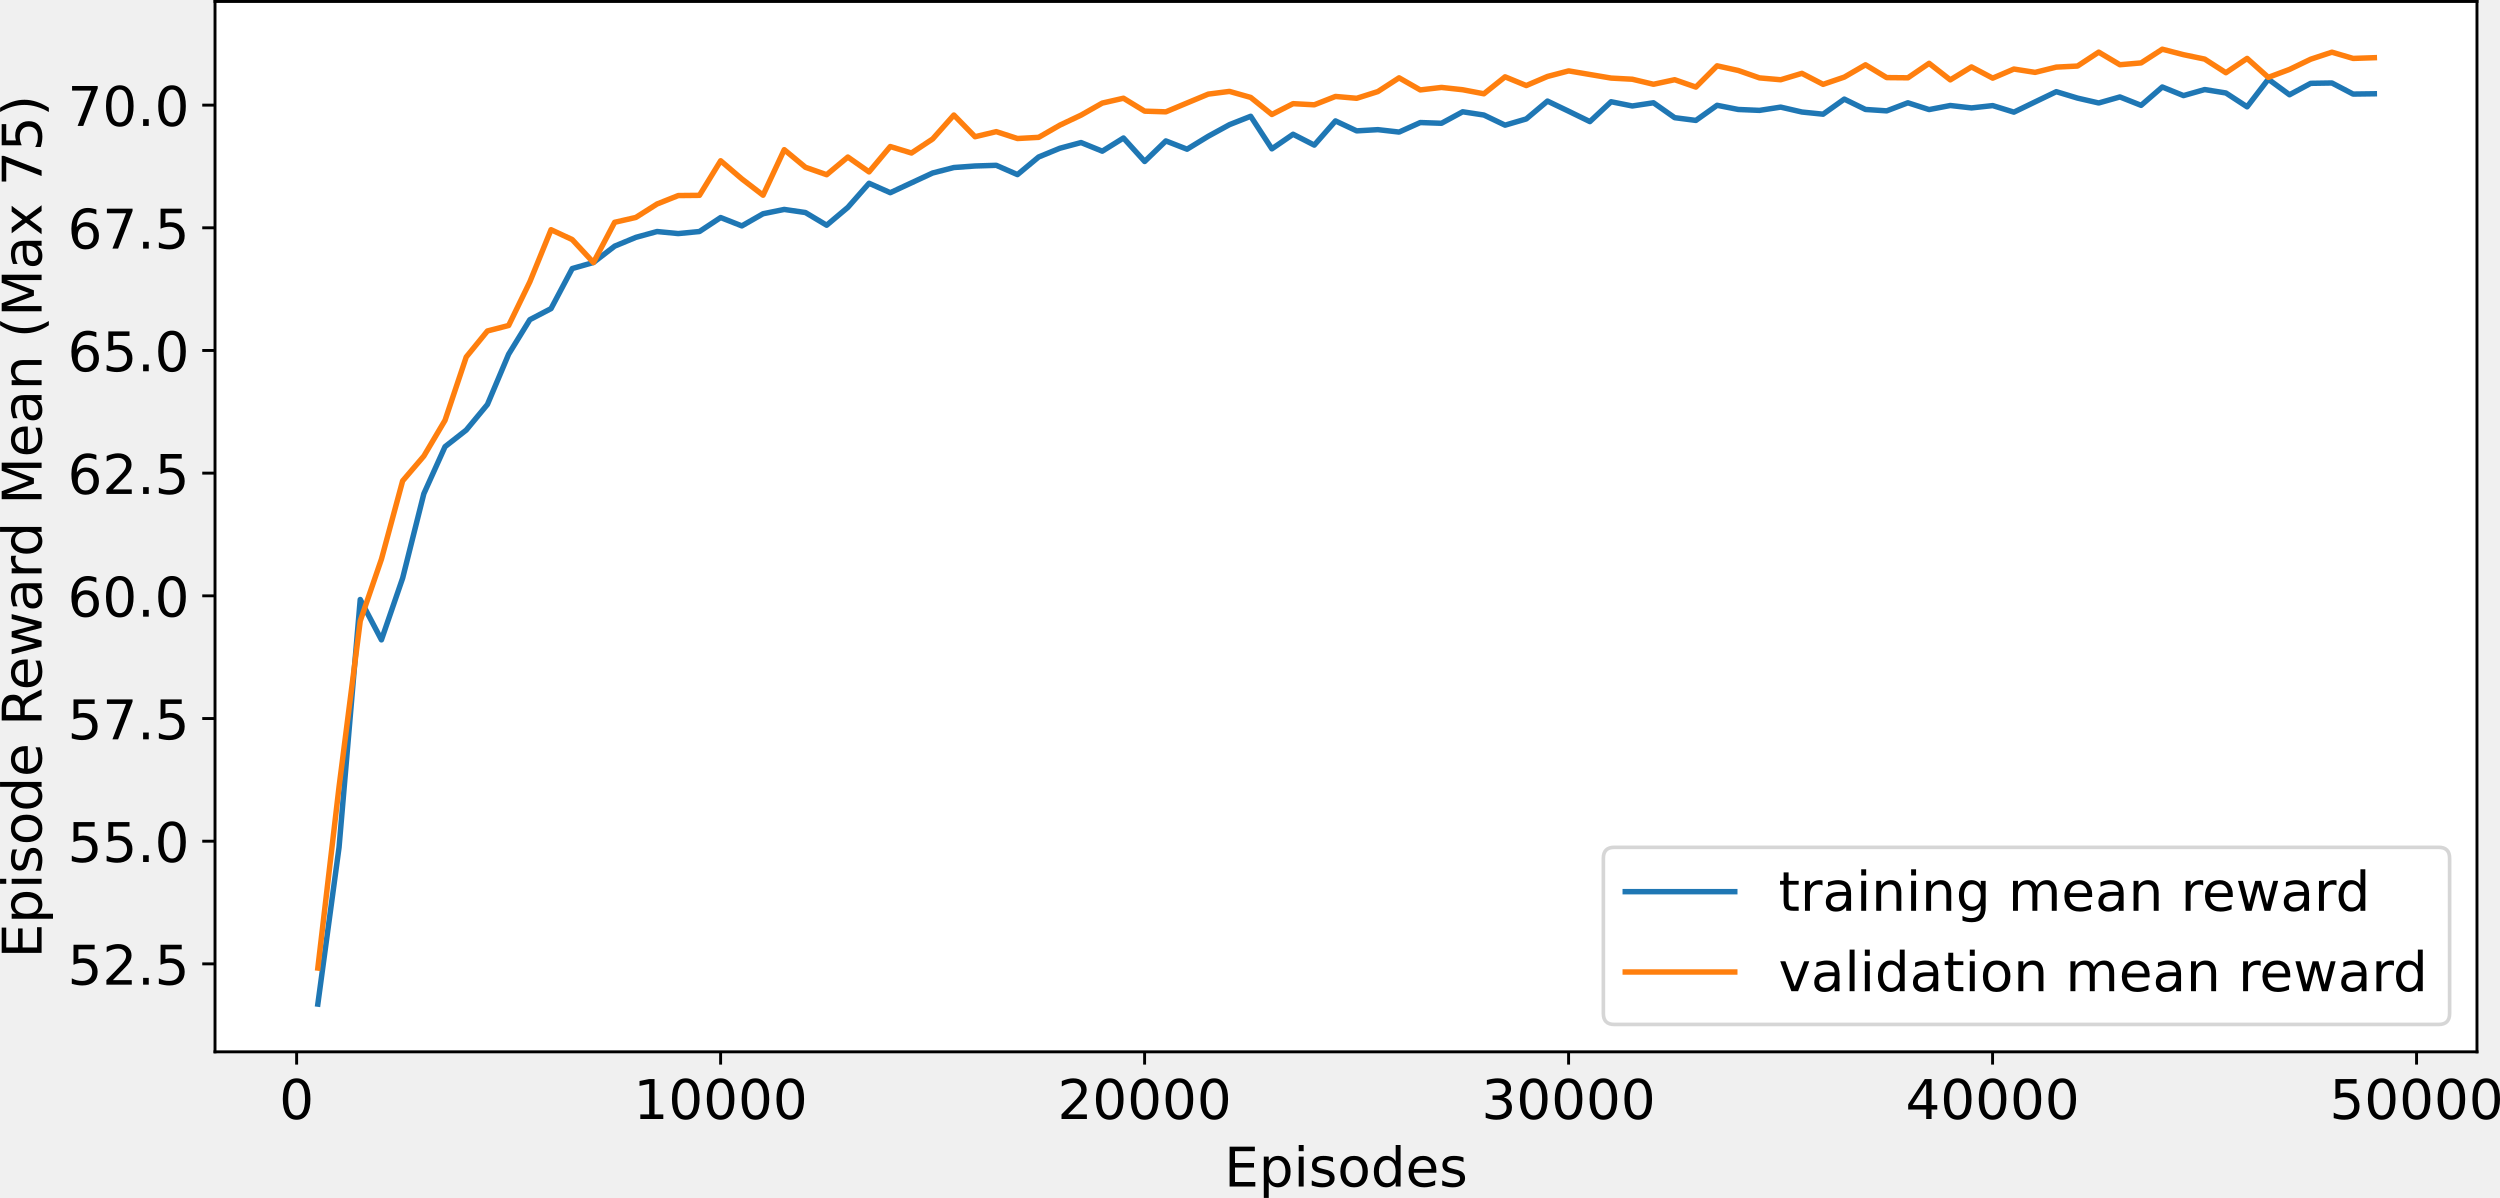
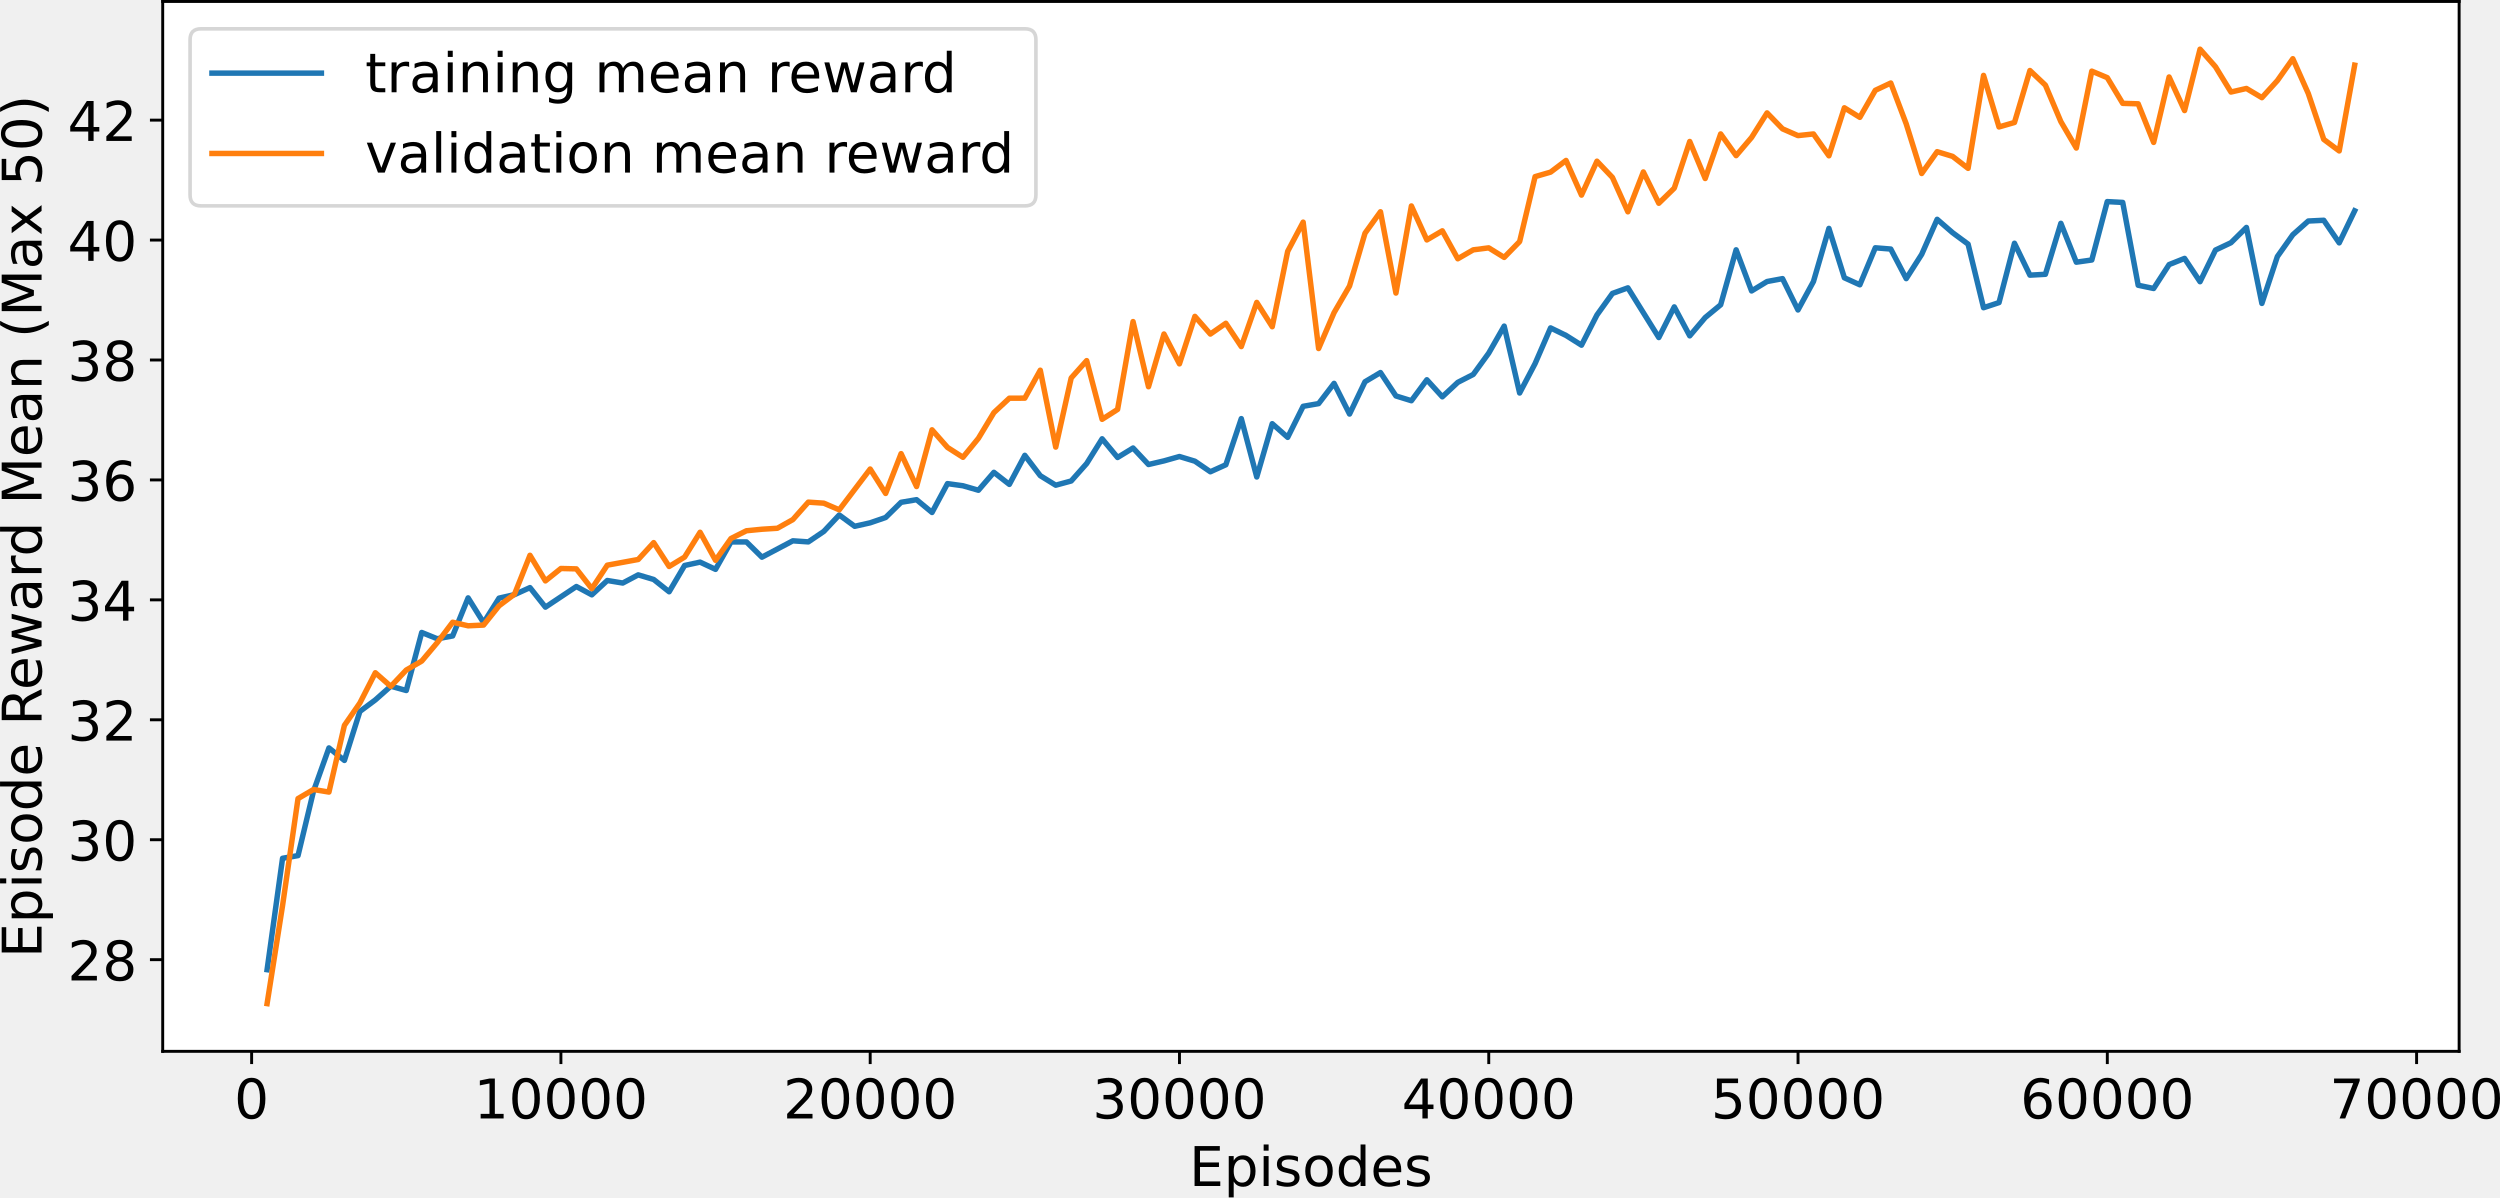
- <svg xmlns="http://www.w3.org/2000/svg" xmlns:xlink="http://www.w3.org/1999/xlink" width="684.997pt" height="328.235pt" viewBox="0 0 684.997 328.235" version="1.1">
+ <svg xmlns="http://www.w3.org/2000/svg" xmlns:xlink="http://www.w3.org/1999/xlink" width="685.322pt" height="328.235pt" viewBox="0 0 685.322 328.235" version="1.1">
  <defs id="defs1">
    <style type="text/css" id="style1">*{stroke-linejoin: round; stroke-linecap: butt}</style>
  </defs>
-   <g id="figure_1" transform="translate(-16.16555,-15.8)">
+   <g id="figure_1" transform="translate(-16.16649,-15.8)">
    <g id="axes_1">
      <g id="patch_2">
-         <path d="M 75.08,304 H 694.854 V 16.2 H 75.08 Z" style="fill:#ffffff" id="path2" />
+         <path d="M 60.77,304 H 690.283 V 16.2 H 60.77 Z" style="fill:#ffffff" id="path2" />
      </g>
      <g id="matplotlib.axis_1">
        <g id="xtick_1">
          <g id="line2d_1">
            <defs id="defs2">
-               <path id="md057faa58d" d="M 0,0 V 3.5" style="stroke:#000000;stroke-width:0.8" />
+               <path id="m0a65ef9fa1" d="M 0,0 V 3.5" style="stroke:#000000;stroke-width:0.8" />
            </defs>
            <g id="g2">
-               <use xlink:href="#md057faa58d" x="97.443" y="304" style="stroke:#000000;stroke-width:0.8" id="use2" />
+               <use xlink:href="#m0a65ef9fa1" x="85.145" y="304" style="stroke:#000000;stroke-width:0.8" id="use2" />
            </g>
          </g>
          <g id="text_1">
-             <text style="font-style:normal;font-variant:normal;font-weight:normal;font-stretch:normal;font-size:15px;line-height:normal;font-family:'DejaVu Sans', 'Bitstream Vera Sans', 'Computer Modern Sans Serif', 'Lucida Grande', Verdana, Geneva, Lucid, Arial, Helvetica, 'Avant Garde', sans-serif;text-anchor:middle" x="97.443" y="322.398" id="text2">0</text>
+             <text style="font-style:normal;font-variant:normal;font-weight:normal;font-stretch:normal;font-size:15px;line-height:normal;font-family:'DejaVu Sans', 'Bitstream Vera Sans', 'Computer Modern Sans Serif', 'Lucida Grande', Verdana, Geneva, Lucid, Arial, Helvetica, 'Avant Garde', sans-serif;text-anchor:middle" x="85.145" y="322.398" id="text2">0</text>
          </g>
        </g>
        <g id="xtick_2">
          <g id="line2d_2">
            <g id="g3">
-               <use xlink:href="#md057faa58d" x="213.614" y="304" style="stroke:#000000;stroke-width:0.8" id="use3" />
+               <use xlink:href="#m0a65ef9fa1" x="169.928" y="304" style="stroke:#000000;stroke-width:0.8" id="use3" />
            </g>
          </g>
          <g id="text_2">
-             <text style="font-style:normal;font-variant:normal;font-weight:normal;font-stretch:normal;font-size:15px;line-height:normal;font-family:'DejaVu Sans', 'Bitstream Vera Sans', 'Computer Modern Sans Serif', 'Lucida Grande', Verdana, Geneva, Lucid, Arial, Helvetica, 'Avant Garde', sans-serif;text-anchor:middle" x="213.614" y="322.398" id="text3">10000</text>
+             <text style="font-style:normal;font-variant:normal;font-weight:normal;font-stretch:normal;font-size:15px;line-height:normal;font-family:'DejaVu Sans', 'Bitstream Vera Sans', 'Computer Modern Sans Serif', 'Lucida Grande', Verdana, Geneva, Lucid, Arial, Helvetica, 'Avant Garde', sans-serif;text-anchor:middle" x="169.928" y="322.398" id="text3">10000</text>
          </g>
        </g>
        <g id="xtick_3">
          <g id="line2d_3">
            <g id="g4">
-               <use xlink:href="#md057faa58d" x="329.786" y="304" style="stroke:#000000;stroke-width:0.8" id="use4" />
+               <use xlink:href="#m0a65ef9fa1" x="254.711" y="304" style="stroke:#000000;stroke-width:0.8" id="use4" />
            </g>
          </g>
          <g id="text_3">
-             <text style="font-style:normal;font-variant:normal;font-weight:normal;font-stretch:normal;font-size:15px;line-height:normal;font-family:'DejaVu Sans', 'Bitstream Vera Sans', 'Computer Modern Sans Serif', 'Lucida Grande', Verdana, Geneva, Lucid, Arial, Helvetica, 'Avant Garde', sans-serif;text-anchor:middle" x="329.786" y="322.398" id="text4">20000</text>
+             <text style="font-style:normal;font-variant:normal;font-weight:normal;font-stretch:normal;font-size:15px;line-height:normal;font-family:'DejaVu Sans', 'Bitstream Vera Sans', 'Computer Modern Sans Serif', 'Lucida Grande', Verdana, Geneva, Lucid, Arial, Helvetica, 'Avant Garde', sans-serif;text-anchor:middle" x="254.711" y="322.398" id="text4">20000</text>
          </g>
        </g>
        <g id="xtick_4">
          <g id="line2d_4">
            <g id="g5">
-               <use xlink:href="#md057faa58d" x="445.957" y="304" style="stroke:#000000;stroke-width:0.8" id="use5" />
+               <use xlink:href="#m0a65ef9fa1" x="339.494" y="304" style="stroke:#000000;stroke-width:0.8" id="use5" />
            </g>
          </g>
          <g id="text_4">
-             <text style="font-style:normal;font-variant:normal;font-weight:normal;font-stretch:normal;font-size:15px;line-height:normal;font-family:'DejaVu Sans', 'Bitstream Vera Sans', 'Computer Modern Sans Serif', 'Lucida Grande', Verdana, Geneva, Lucid, Arial, Helvetica, 'Avant Garde', sans-serif;text-anchor:middle" x="445.957" y="322.398" id="text5">30000</text>
+             <text style="font-style:normal;font-variant:normal;font-weight:normal;font-stretch:normal;font-size:15px;line-height:normal;font-family:'DejaVu Sans', 'Bitstream Vera Sans', 'Computer Modern Sans Serif', 'Lucida Grande', Verdana, Geneva, Lucid, Arial, Helvetica, 'Avant Garde', sans-serif;text-anchor:middle" x="339.494" y="322.398" id="text5">30000</text>
          </g>
        </g>
        <g id="xtick_5">
          <g id="line2d_5">
            <g id="g6">
-               <use xlink:href="#md057faa58d" x="562.129" y="304" style="stroke:#000000;stroke-width:0.8" id="use6" />
+               <use xlink:href="#m0a65ef9fa1" x="424.277" y="304" style="stroke:#000000;stroke-width:0.8" id="use6" />
            </g>
          </g>
          <g id="text_5">
-             <text style="font-style:normal;font-variant:normal;font-weight:normal;font-stretch:normal;font-size:15px;line-height:normal;font-family:'DejaVu Sans', 'Bitstream Vera Sans', 'Computer Modern Sans Serif', 'Lucida Grande', Verdana, Geneva, Lucid, Arial, Helvetica, 'Avant Garde', sans-serif;text-anchor:middle" x="562.129" y="322.398" id="text6">40000</text>
+             <text style="font-style:normal;font-variant:normal;font-weight:normal;font-stretch:normal;font-size:15px;line-height:normal;font-family:'DejaVu Sans', 'Bitstream Vera Sans', 'Computer Modern Sans Serif', 'Lucida Grande', Verdana, Geneva, Lucid, Arial, Helvetica, 'Avant Garde', sans-serif;text-anchor:middle" x="424.277" y="322.398" id="text6">40000</text>
          </g>
        </g>
        <g id="xtick_6">
          <g id="line2d_6">
            <g id="g7">
-               <use xlink:href="#md057faa58d" x="678.3" y="304" style="stroke:#000000;stroke-width:0.8" id="use7" />
+               <use xlink:href="#m0a65ef9fa1" x="509.06" y="304" style="stroke:#000000;stroke-width:0.8" id="use7" />
            </g>
          </g>
          <g id="text_6">
-             <text style="font-style:normal;font-variant:normal;font-weight:normal;font-stretch:normal;font-size:15px;line-height:normal;font-family:'DejaVu Sans', 'Bitstream Vera Sans', 'Computer Modern Sans Serif', 'Lucida Grande', Verdana, Geneva, Lucid, Arial, Helvetica, 'Avant Garde', sans-serif;text-anchor:middle" x="678.3" y="322.398" id="text7">50000</text>
-           </g>
-         </g>
-         <g id="text_7">
-           <text style="font-style:normal;font-variant:normal;font-weight:normal;font-stretch:normal;font-size:15px;line-height:normal;font-family:'DejaVu Sans', 'Bitstream Vera Sans', 'Computer Modern Sans Serif', 'Lucida Grande', Verdana, Geneva, Lucid, Arial, Helvetica, 'Avant Garde', sans-serif;text-anchor:middle" x="384.967" y="340.915" id="text8">Episodes</text>
+             <text style="font-style:normal;font-variant:normal;font-weight:normal;font-stretch:normal;font-size:15px;line-height:normal;font-family:'DejaVu Sans', 'Bitstream Vera Sans', 'Computer Modern Sans Serif', 'Lucida Grande', Verdana, Geneva, Lucid, Arial, Helvetica, 'Avant Garde', sans-serif;text-anchor:middle" x="509.06" y="322.398" id="text7">50000</text>
+           </g>
+         </g>
+         <g id="xtick_7">
+           <g id="line2d_7">
+             <g id="g8">
+               <use xlink:href="#m0a65ef9fa1" x="593.843" y="304" style="stroke:#000000;stroke-width:0.8" id="use8" />
+             </g>
+           </g>
+           <g id="text_7">
+             <text style="font-style:normal;font-variant:normal;font-weight:normal;font-stretch:normal;font-size:15px;line-height:normal;font-family:'DejaVu Sans', 'Bitstream Vera Sans', 'Computer Modern Sans Serif', 'Lucida Grande', Verdana, Geneva, Lucid, Arial, Helvetica, 'Avant Garde', sans-serif;text-anchor:middle" x="593.843" y="322.398" id="text8">60000</text>
+           </g>
+         </g>
+         <g id="xtick_8">
+           <g id="line2d_8">
+             <g id="g9">
+               <use xlink:href="#m0a65ef9fa1" x="678.626" y="304" style="stroke:#000000;stroke-width:0.8" id="use9" />
+             </g>
+           </g>
+           <g id="text_8">
+             <text style="font-style:normal;font-variant:normal;font-weight:normal;font-stretch:normal;font-size:15px;line-height:normal;font-family:'DejaVu Sans', 'Bitstream Vera Sans', 'Computer Modern Sans Serif', 'Lucida Grande', Verdana, Geneva, Lucid, Arial, Helvetica, 'Avant Garde', sans-serif;text-anchor:middle" x="678.626" y="322.398" id="text9">70000</text>
+           </g>
+         </g>
+         <g id="text_9">
+           <text style="font-style:normal;font-variant:normal;font-weight:normal;font-stretch:normal;font-size:15px;line-height:normal;font-family:'DejaVu Sans', 'Bitstream Vera Sans', 'Computer Modern Sans Serif', 'Lucida Grande', Verdana, Geneva, Lucid, Arial, Helvetica, 'Avant Garde', sans-serif;text-anchor:middle" x="375.527" y="340.915" id="text10">Episodes</text>
        </g>
      </g>
      <g id="matplotlib.axis_2">
        <g id="ytick_1">
-           <g id="line2d_7">
-             <defs id="defs8">
-               <path id="mad63433603" d="M 0,0 H -3.5" style="stroke:#000000;stroke-width:0.8" />
+           <g id="line2d_9">
+             <defs id="defs10">
+               <path id="m9e43bf43b6" d="M 0,0 H -3.5" style="stroke:#000000;stroke-width:0.8" />
            </defs>
-             <g id="g8">
-               <use xlink:href="#mad63433603" x="75.08" y="279.899" style="stroke:#000000;stroke-width:0.8" id="use8" />
-             </g>
-           </g>
-           <g id="text_8">
-             <text style="font-style:normal;font-variant:normal;font-weight:normal;font-stretch:normal;font-size:15px;line-height:normal;font-family:'DejaVu Sans', 'Bitstream Vera Sans', 'Computer Modern Sans Serif', 'Lucida Grande', Verdana, Geneva, Lucid, Arial, Helvetica, 'Avant Garde', sans-serif;text-anchor:end" x="68.08" y="285.598" id="text9">52.5</text>
+             <g id="g10">
+               <use xlink:href="#m9e43bf43b6" x="60.77" y="278.872" style="stroke:#000000;stroke-width:0.8" id="use10" />
+             </g>
+           </g>
+           <g id="text_10">
+             <text style="font-style:normal;font-variant:normal;font-weight:normal;font-stretch:normal;font-size:15px;line-height:normal;font-family:'DejaVu Sans', 'Bitstream Vera Sans', 'Computer Modern Sans Serif', 'Lucida Grande', Verdana, Geneva, Lucid, Arial, Helvetica, 'Avant Garde', sans-serif;text-anchor:end" x="53.77" y="284.571" id="text11">28</text>
          </g>
        </g>
        <g id="ytick_2">
-           <g id="line2d_8">
-             <g id="g9">
-               <use xlink:href="#mad63433603" x="75.08" y="246.285" style="stroke:#000000;stroke-width:0.8" id="use9" />
-             </g>
-           </g>
-           <g id="text_9">
-             <text style="font-style:normal;font-variant:normal;font-weight:normal;font-stretch:normal;font-size:15px;line-height:normal;font-family:'DejaVu Sans', 'Bitstream Vera Sans', 'Computer Modern Sans Serif', 'Lucida Grande', Verdana, Geneva, Lucid, Arial, Helvetica, 'Avant Garde', sans-serif;text-anchor:end" x="68.08" y="251.984" id="text10">55.0</text>
-           </g>
-         </g>
-         <g id="ytick_3">
-           <g id="line2d_9">
-             <g id="g10">
-               <use xlink:href="#mad63433603" x="75.08" y="212.672" style="stroke:#000000;stroke-width:0.8" id="use10" />
-             </g>
-           </g>
-           <g id="text_10">
-             <text style="font-style:normal;font-variant:normal;font-weight:normal;font-stretch:normal;font-size:15px;line-height:normal;font-family:'DejaVu Sans', 'Bitstream Vera Sans', 'Computer Modern Sans Serif', 'Lucida Grande', Verdana, Geneva, Lucid, Arial, Helvetica, 'Avant Garde', sans-serif;text-anchor:end" x="68.08" y="218.37" id="text11">57.5</text>
-           </g>
-         </g>
-         <g id="ytick_4">
          <g id="line2d_10">
            <g id="g11">
-               <use xlink:href="#mad63433603" x="75.08" y="179.058" style="stroke:#000000;stroke-width:0.8" id="use11" />
+               <use xlink:href="#m9e43bf43b6" x="60.77" y="245.994" style="stroke:#000000;stroke-width:0.8" id="use11" />
            </g>
          </g>
          <g id="text_11">
-             <text style="font-style:normal;font-variant:normal;font-weight:normal;font-stretch:normal;font-size:15px;line-height:normal;font-family:'DejaVu Sans', 'Bitstream Vera Sans', 'Computer Modern Sans Serif', 'Lucida Grande', Verdana, Geneva, Lucid, Arial, Helvetica, 'Avant Garde', sans-serif;text-anchor:end" x="68.08" y="184.757" id="text12">60.0</text>
-           </g>
-         </g>
-         <g id="ytick_5">
+             <text style="font-style:normal;font-variant:normal;font-weight:normal;font-stretch:normal;font-size:15px;line-height:normal;font-family:'DejaVu Sans', 'Bitstream Vera Sans', 'Computer Modern Sans Serif', 'Lucida Grande', Verdana, Geneva, Lucid, Arial, Helvetica, 'Avant Garde', sans-serif;text-anchor:end" x="53.77" y="251.693" id="text12">30</text>
+           </g>
+         </g>
+         <g id="ytick_3">
          <g id="line2d_11">
            <g id="g12">
-               <use xlink:href="#mad63433603" x="75.08" y="145.444" style="stroke:#000000;stroke-width:0.8" id="use12" />
+               <use xlink:href="#m9e43bf43b6" x="60.77" y="213.116" style="stroke:#000000;stroke-width:0.8" id="use12" />
            </g>
          </g>
          <g id="text_12">
-             <text style="font-style:normal;font-variant:normal;font-weight:normal;font-stretch:normal;font-size:15px;line-height:normal;font-family:'DejaVu Sans', 'Bitstream Vera Sans', 'Computer Modern Sans Serif', 'Lucida Grande', Verdana, Geneva, Lucid, Arial, Helvetica, 'Avant Garde', sans-serif;text-anchor:end" x="68.08" y="151.143" id="text13">62.5</text>
-           </g>
-         </g>
-         <g id="ytick_6">
+             <text style="font-style:normal;font-variant:normal;font-weight:normal;font-stretch:normal;font-size:15px;line-height:normal;font-family:'DejaVu Sans', 'Bitstream Vera Sans', 'Computer Modern Sans Serif', 'Lucida Grande', Verdana, Geneva, Lucid, Arial, Helvetica, 'Avant Garde', sans-serif;text-anchor:end" x="53.77" y="218.815" id="text13">32</text>
+           </g>
+         </g>
+         <g id="ytick_4">
          <g id="line2d_12">
            <g id="g13">
-               <use xlink:href="#mad63433603" x="75.08" y="111.83" style="stroke:#000000;stroke-width:0.8" id="use13" />
+               <use xlink:href="#m9e43bf43b6" x="60.77" y="180.239" style="stroke:#000000;stroke-width:0.8" id="use13" />
            </g>
          </g>
          <g id="text_13">
-             <text style="font-style:normal;font-variant:normal;font-weight:normal;font-stretch:normal;font-size:15px;line-height:normal;font-family:'DejaVu Sans', 'Bitstream Vera Sans', 'Computer Modern Sans Serif', 'Lucida Grande', Verdana, Geneva, Lucid, Arial, Helvetica, 'Avant Garde', sans-serif;text-anchor:end" x="68.08" y="117.529" id="text14">65.0</text>
-           </g>
-         </g>
-         <g id="ytick_7">
+             <text style="font-style:normal;font-variant:normal;font-weight:normal;font-stretch:normal;font-size:15px;line-height:normal;font-family:'DejaVu Sans', 'Bitstream Vera Sans', 'Computer Modern Sans Serif', 'Lucida Grande', Verdana, Geneva, Lucid, Arial, Helvetica, 'Avant Garde', sans-serif;text-anchor:end" x="53.77" y="185.938" id="text14">34</text>
+           </g>
+         </g>
+         <g id="ytick_5">
          <g id="line2d_13">
            <g id="g14">
-               <use xlink:href="#mad63433603" x="75.08" y="78.216" style="stroke:#000000;stroke-width:0.8" id="use14" />
+               <use xlink:href="#m9e43bf43b6" x="60.77" y="147.361" style="stroke:#000000;stroke-width:0.8" id="use14" />
            </g>
          </g>
          <g id="text_14">
-             <text style="font-style:normal;font-variant:normal;font-weight:normal;font-stretch:normal;font-size:15px;line-height:normal;font-family:'DejaVu Sans', 'Bitstream Vera Sans', 'Computer Modern Sans Serif', 'Lucida Grande', Verdana, Geneva, Lucid, Arial, Helvetica, 'Avant Garde', sans-serif;text-anchor:end" x="68.08" y="83.915" id="text15">67.5</text>
-           </g>
-         </g>
-         <g id="ytick_8">
+             <text style="font-style:normal;font-variant:normal;font-weight:normal;font-stretch:normal;font-size:15px;line-height:normal;font-family:'DejaVu Sans', 'Bitstream Vera Sans', 'Computer Modern Sans Serif', 'Lucida Grande', Verdana, Geneva, Lucid, Arial, Helvetica, 'Avant Garde', sans-serif;text-anchor:end" x="53.77" y="153.06" id="text15">36</text>
+           </g>
+         </g>
+         <g id="ytick_6">
          <g id="line2d_14">
            <g id="g15">
-               <use xlink:href="#mad63433603" x="75.08" y="44.602" style="stroke:#000000;stroke-width:0.8" id="use15" />
+               <use xlink:href="#m9e43bf43b6" x="60.77" y="114.483" style="stroke:#000000;stroke-width:0.8" id="use15" />
            </g>
          </g>
          <g id="text_15">
-             <text style="font-style:normal;font-variant:normal;font-weight:normal;font-stretch:normal;font-size:15px;line-height:normal;font-family:'DejaVu Sans', 'Bitstream Vera Sans', 'Computer Modern Sans Serif', 'Lucida Grande', Verdana, Geneva, Lucid, Arial, Helvetica, 'Avant Garde', sans-serif;text-anchor:end" x="68.08" y="50.301" id="text16">70.0</text>
-           </g>
-         </g>
-         <g id="text_16">
-           <text style="font-style:normal;font-variant:normal;font-weight:normal;font-stretch:normal;font-size:15px;line-height:normal;font-family:'DejaVu Sans', 'Bitstream Vera Sans', 'Computer Modern Sans Serif', 'Lucida Grande', Verdana, Geneva, Lucid, Arial, Helvetica, 'Avant Garde', sans-serif;text-anchor:middle" x="27.562" y="160.1" transform="rotate(-90,27.56203,160.1)" id="text17">Episode Reward Mean (Max 75)</text>
-         </g>
-       </g>
-       <g id="line2d_15">
-         <path d="m 103.252,290.918 5.809,-42.907 5.809,-67.942 5.809,11.049 5.809,-16.907 5.809,-23.134 5.809,-12.888 5.809,-4.553 5.809,-7.021 5.809,-13.768 5.809,-9.458 5.809,-3.035 5.809,-10.972 5.809,-1.658 5.809,-4.48 5.809,-2.407 5.809,-1.597 5.809,0.559 5.809,-0.561 5.809,-3.832 5.809,2.288 5.809,-3.326 5.809,-1.183 5.809,0.851 5.809,3.471 5.809,-4.887 5.809,-6.603 5.809,2.581 5.809,-2.701 5.809,-2.7 5.809,-1.495 5.809,-0.422 5.809,-0.184 5.809,2.544 5.809,-4.829 5.809,-2.392 5.809,-1.559 5.809,2.363 5.809,-3.61 5.809,6.429 5.809,-5.629 5.809,2.269 5.809,-3.547 5.809,-3.178 5.809,-2.295 5.809,8.917 5.809,-3.993 5.809,2.971 5.809,-6.624 5.809,2.724 5.809,-0.333 5.809,0.662 5.809,-2.609 5.809,0.2 5.809,-3.148 5.809,0.888 5.809,2.778 5.809,-1.708 5.809,-4.889 5.809,2.785 5.809,2.833 5.809,-5.439 5.809,1.159 5.809,-0.876 5.809,4.084 5.809,0.75 5.809,-4.142 5.809,1.144 5.809,0.249 5.809,-0.896 5.809,1.344 5.809,0.594 5.809,-4.13 5.809,2.834 5.809,0.384 5.809,-2.212 5.809,1.861 5.809,-1.116 5.809,0.662 5.809,-0.637 5.809,1.793 5.809,-2.809 5.809,-2.796 5.809,1.758 5.809,1.335 5.809,-1.653 5.809,2.3 5.809,-5.025 5.809,2.357 5.809,-1.654 5.809,0.937 5.809,3.79 5.809,-7.57 5.809,4.266 5.809,-3.129 5.809,-0.098 5.809,3.042 5.809,-0.083" clip-path="url(#paba6ad99f5)" style="fill:none;stroke:#1f77b4;stroke-width:1.5;stroke-linecap:square" id="path17" />
-       </g>
-       <g id="line2d_16">
-         <path d="m 103.252,281.044 5.809,-49.624 5.809,-45.468 5.809,-16.941 5.809,-21.45 5.809,-6.798 5.809,-9.808 5.809,-17.34 5.809,-7.13 5.809,-1.502 5.809,-11.957 5.809,-14.284 5.809,2.706 5.809,6.288 5.809,-11.025 5.809,-1.333 5.809,-3.684 5.809,-2.31 5.809,-0.06 5.809,-9.472 5.809,4.97 5.809,4.459 5.809,-12.465 5.809,4.82 5.809,2.034 5.809,-4.84 5.809,4.066 5.809,-6.943 5.809,1.773 5.809,-3.853 5.809,-6.553 5.809,5.943 5.809,-1.391 5.809,1.882 5.809,-0.321 5.809,-3.345 5.809,-2.744 5.809,-3.299 5.809,-1.33 5.809,3.541 5.809,0.187 5.809,-2.435 5.809,-2.421 5.809,-0.742 5.809,1.646 5.809,4.675 5.809,-2.963 5.809,0.313 5.809,-2.289 5.809,0.506 5.809,-1.845 5.809,-3.763 5.809,3.315 5.809,-0.685 5.809,0.634 5.809,1.107 5.809,-4.644 5.809,2.389 5.809,-2.491 5.809,-1.525 5.809,0.986 5.809,0.983 5.809,0.316 5.809,1.378 5.809,-1.245 5.809,2.016 5.809,-5.821 5.809,1.274 5.809,2.032 5.809,0.506 5.809,-1.751 5.809,3.009 5.809,-1.983 5.809,-3.367 5.809,3.504 5.809,0.057 5.809,-3.967 5.809,4.528 5.809,-3.542 5.809,3.074 5.809,-2.493 5.809,0.913 5.809,-1.444 5.809,-0.289 5.809,-3.816 5.809,3.45 5.809,-0.496 5.809,-3.753 5.809,1.499 5.809,1.211 5.809,3.729 5.809,-3.913 5.809,5.186 5.809,-2.176 5.809,-2.797 5.809,-1.924 5.809,1.708 5.809,-0.198" clip-path="url(#paba6ad99f5)" style="fill:none;stroke:#ff7f0e;stroke-width:1.5;stroke-linecap:square" id="path18" />
+             <text style="font-style:normal;font-variant:normal;font-weight:normal;font-stretch:normal;font-size:15px;line-height:normal;font-family:'DejaVu Sans', 'Bitstream Vera Sans', 'Computer Modern Sans Serif', 'Lucida Grande', Verdana, Geneva, Lucid, Arial, Helvetica, 'Avant Garde', sans-serif;text-anchor:end" x="53.77" y="120.182" id="text16">38</text>
+           </g>
+         </g>
+         <g id="ytick_7">
+           <g id="line2d_15">
+             <g id="g16">
+               <use xlink:href="#m9e43bf43b6" x="60.77" y="81.606" style="stroke:#000000;stroke-width:0.8" id="use16" />
+             </g>
+           </g>
+           <g id="text_16">
+             <text style="font-style:normal;font-variant:normal;font-weight:normal;font-stretch:normal;font-size:15px;line-height:normal;font-family:'DejaVu Sans', 'Bitstream Vera Sans', 'Computer Modern Sans Serif', 'Lucida Grande', Verdana, Geneva, Lucid, Arial, Helvetica, 'Avant Garde', sans-serif;text-anchor:end" x="53.77" y="87.305" id="text17">40</text>
+           </g>
+         </g>
+         <g id="ytick_8">
+           <g id="line2d_16">
+             <g id="g17">
+               <use xlink:href="#m9e43bf43b6" x="60.77" y="48.728" style="stroke:#000000;stroke-width:0.8" id="use17" />
+             </g>
+           </g>
+           <g id="text_17">
+             <text style="font-style:normal;font-variant:normal;font-weight:normal;font-stretch:normal;font-size:15px;line-height:normal;font-family:'DejaVu Sans', 'Bitstream Vera Sans', 'Computer Modern Sans Serif', 'Lucida Grande', Verdana, Geneva, Lucid, Arial, Helvetica, 'Avant Garde', sans-serif;text-anchor:end" x="53.77" y="54.427" id="text18">42</text>
+           </g>
+         </g>
+         <g id="text_18">
+           <text style="font-style:normal;font-variant:normal;font-weight:normal;font-stretch:normal;font-size:15px;line-height:normal;font-family:'DejaVu Sans', 'Bitstream Vera Sans', 'Computer Modern Sans Serif', 'Lucida Grande', Verdana, Geneva, Lucid, Arial, Helvetica, 'Avant Garde', sans-serif;text-anchor:middle" x="27.563" y="160.1" transform="rotate(-90,27.56297,160.1)" id="text19">Episode Reward Mean (Max 50)</text>
+         </g>
+       </g>
+       <g id="line2d_17">
+         <path d="m 89.384,281.619 4.239,-30.539 4.239,-0.734 4.239,-17.643 4.239,-11.873 4.239,3.422 4.239,-13.423 4.239,-3.165 4.239,-3.76 4.239,1.18 4.239,-15.905 4.239,1.72 4.239,-0.768 4.239,-10.432 4.239,6.792 4.239,-6.722 4.239,-0.965 4.239,-1.924 4.239,5.354 8.478,-5.651 4.239,2.278 4.239,-3.929 4.239,0.696 4.239,-2.243 4.239,1.265 4.239,3.369 4.239,-7.203 4.239,-0.921 4.239,1.98 4.239,-7.512 4.239,-9.1e-4 4.239,4.177 8.478,-4.486 4.239,0.295 4.239,-2.865 4.239,-4.514 4.239,3.104 4.239,-0.955 4.239,-1.456 4.239,-4.165 4.239,-0.718 4.239,3.5 4.239,-7.904 4.239,0.586 4.239,1.23 4.239,-4.911 4.239,3.303 4.239,-7.962 4.239,5.575 4.239,2.611 4.239,-1.155 4.239,-4.779 4.239,-6.786 4.239,5.122 4.239,-2.596 4.239,4.523 4.239,-0.993 4.239,-1.198 4.239,1.283 4.239,2.897 4.239,-1.919 4.239,-12.648 4.239,15.993 4.239,-14.601 4.239,3.741 4.239,-8.51 4.239,-0.74 4.239,-5.547 4.239,8.405 4.239,-8.849 4.239,-2.523 4.239,6.412 4.239,1.31 4.239,-5.741 4.239,4.667 4.239,-3.957 4.239,-2.172 4.239,-5.835 4.239,-7.412 4.239,18.335 4.239,-8.075 4.239,-9.771 4.239,2.065 4.239,2.67 4.239,-8.286 4.239,-5.9 4.239,-1.53 8.478,13.619 4.239,-8.397 4.239,7.935 4.239,-5.018 4.239,-3.497 4.239,-15.064 4.239,11.27 4.239,-2.579 4.239,-0.792 4.239,8.584 4.239,-7.791 4.239,-14.563 4.239,13.535 4.239,1.923 4.239,-10.144 4.239,0.343 4.239,8.105 4.239,-6.651 4.239,-9.601 4.239,3.669 4.239,3.124 4.239,17.434 4.239,-1.401 4.239,-16.266 4.239,8.744 4.239,-0.237 4.239,-13.968 4.239,10.649 4.239,-0.602 4.239,-16.005 4.239,0.226 4.239,22.702 4.239,0.889 4.239,-6.552 4.239,-1.695 4.239,6.388 4.239,-8.68 4.239,-2.004 4.239,-4.188 4.239,20.821 4.239,-12.839 4.239,-5.987 4.239,-3.756 4.239,-0.208 4.239,6.193 4.239,-8.784 v 0" clip-path="url(#pc7af746523)" style="fill:none;stroke:#1f77b4;stroke-width:1.5;stroke-linecap:square" id="path19" />
+       </g>
+       <g id="line2d_18">
+         <path d="m 89.384,290.918 4.239,-26.87 4.239,-29.332 4.239,-2.488 4.239,0.7 4.239,-18.286 4.239,-6.132 4.239,-8.288 4.239,3.731 4.239,-4.478 4.239,-2.458 4.239,-5.038 4.239,-5.603 4.239,0.974 4.239,-0.202 4.239,-5.28 4.239,-3.186 4.239,-10.659 4.239,7.014 4.239,-3.397 4.239,0.105 4.239,5.424 4.239,-6.438 8.478,-1.562 4.239,-4.621 4.239,6.536 4.239,-2.576 4.239,-6.798 4.239,7.679 4.239,-5.979 4.239,-2.119 4.239,-0.412 4.239,-0.266 4.239,-2.383 4.239,-4.78 4.239,0.285 4.239,1.817 8.478,-11.177 4.239,6.687 4.239,-10.903 4.239,9.012 4.239,-15.544 4.239,4.823 4.239,2.706 4.239,-5.2 4.239,-7.042 4.239,-3.952 4.239,-0.018 4.239,-7.657 4.239,21.072 4.239,-18.947 4.239,-4.751 4.239,16.086 4.239,-2.714 4.239,-24.075 4.239,17.854 4.239,-14.45 4.239,8.178 4.239,-13.008 4.239,4.841 4.239,-2.952 4.239,6.386 4.239,-12.105 4.239,6.661 4.239,-20.669 4.239,-7.998 4.239,34.644 4.239,-9.841 4.239,-7.292 4.239,-14.478 4.239,-5.879 4.239,22.283 4.239,-23.873 4.239,9.31 4.239,-2.494 4.239,7.661 4.239,-2.449 4.239,-0.542 4.239,2.613 4.239,-4.342 4.239,-17.797 4.239,-1.231 4.239,-3.204 4.239,9.498 4.239,-9.295 4.239,4.453 4.239,9.42 4.239,-10.923 4.239,8.578 4.239,-4.14 4.239,-12.79 4.239,10.145 4.239,-12.213 4.239,5.944 4.239,-4.984 4.239,-6.727 4.239,4.369 4.239,1.852 4.239,-0.453 4.239,5.99 4.239,-13.158 4.239,2.616 4.239,-7.408 4.239,-2.001 4.239,11.212 4.239,13.589 4.239,-5.979 4.239,1.289 4.239,3.28 4.239,-25.479 4.239,14.127 4.239,-1.22 4.239,-14.244 4.239,4.011 4.239,10.002 4.239,7.233 4.239,-21.075 4.239,1.781 4.239,7.048 4.239,0.126 4.239,10.574 4.239,-17.928 4.239,9.203 4.239,-16.821 4.239,4.816 4.239,6.925 4.239,-0.976 4.239,2.52 4.239,-4.67 4.239,-6.001 4.239,9.527 4.239,12.582 4.239,3.162 4.239,-23.497 v 0" clip-path="url(#pc7af746523)" style="fill:none;stroke:#ff7f0e;stroke-width:1.5;stroke-linecap:square" id="path20" />
      </g>
      <g id="patch_3">
-         <path d="M 75.08,304 V 16.2" style="fill:none;stroke:#000000;stroke-width:0.8;stroke-linecap:square;stroke-linejoin:miter" id="path19" />
+         <path d="M 60.77,304 V 16.2" style="fill:none;stroke:#000000;stroke-width:0.8;stroke-linecap:square;stroke-linejoin:miter" id="path21" />
      </g>
      <g id="patch_4">
-         <path d="M 694.854,304 V 16.2" style="fill:none;stroke:#000000;stroke-width:0.8;stroke-linecap:square;stroke-linejoin:miter" id="path20" />
+         <path d="M 690.283,304 V 16.2" style="fill:none;stroke:#000000;stroke-width:0.8;stroke-linecap:square;stroke-linejoin:miter" id="path22" />
      </g>
      <g id="patch_5">
-         <path d="M 75.08,304 H 694.854" style="fill:none;stroke:#000000;stroke-width:0.8;stroke-linecap:square;stroke-linejoin:miter" id="path21" />
+         <path d="M 60.77,304 H 690.283" style="fill:none;stroke:#000000;stroke-width:0.8;stroke-linecap:square;stroke-linejoin:miter" id="path23" />
      </g>
      <g id="patch_6">
-         <path d="M 75.08,16.2 H 694.854" style="fill:none;stroke:#000000;stroke-width:0.8;stroke-linecap:square;stroke-linejoin:miter" id="path22" />
+         <path d="M 60.77,16.2 H 690.283" style="fill:none;stroke:#000000;stroke-width:0.8;stroke-linecap:square;stroke-linejoin:miter" id="path24" />
      </g>
      <g id="legend_1">
        <g id="patch_7">
-           <path d="m 458.485,296.5 h 225.87 q 3,0 3,-3 v -42.534 q 0,-3 -3,-3 H 458.485 q -3,0 -3,3 V 293.5 q 0,3 3,3 z" style="opacity:0.8;fill:#ffffff;stroke:#cccccc;stroke-linejoin:miter" id="path23" />
-         </g>
-         <g id="line2d_17">
-           <path d="m 461.485,260.113 h 15 15" style="fill:none;stroke:#1f77b4;stroke-width:1.5;stroke-linecap:square" id="path24" />
-         </g>
-         <g id="text_17">
-           <text style="font-style:normal;font-variant:normal;font-weight:normal;font-stretch:normal;font-size:15px;line-height:normal;font-family:'DejaVu Sans', 'Bitstream Vera Sans', 'Computer Modern Sans Serif', 'Lucida Grande', Verdana, Geneva, Lucid, Arial, Helvetica, 'Avant Garde', sans-serif;text-anchor:start" x="503.485" y="265.363" id="text24">training mean reward</text>
-         </g>
-         <g id="line2d_18">
-           <path d="m 461.485,282.13 h 15 15" style="fill:none;stroke:#ff7f0e;stroke-width:1.5;stroke-linecap:square" id="path25" />
-         </g>
-         <g id="text_18">
-           <text style="font-style:normal;font-variant:normal;font-weight:normal;font-stretch:normal;font-size:15px;line-height:normal;font-family:'DejaVu Sans', 'Bitstream Vera Sans', 'Computer Modern Sans Serif', 'Lucida Grande', Verdana, Geneva, Lucid, Arial, Helvetica, 'Avant Garde', sans-serif;text-anchor:start" x="503.485" y="287.38" id="text25">validation mean reward</text>
+           <path d="m 71.27,72.234 h 225.87 q 3,0 3,-3 V 26.7 q 0,-3 -3,-3 H 71.27 q -3,0 -3,3 v 42.534 q 0,3 3,3 z" style="opacity:0.8;fill:#ffffff;stroke:#cccccc;stroke-linejoin:miter" id="path25" />
+         </g>
+         <g id="line2d_19">
+           <path d="m 74.27,35.848 h 15 15" style="fill:none;stroke:#1f77b4;stroke-width:1.5;stroke-linecap:square" id="path26" />
+         </g>
+         <g id="text_19">
+           <text style="font-style:normal;font-variant:normal;font-weight:normal;font-stretch:normal;font-size:15px;line-height:normal;font-family:'DejaVu Sans', 'Bitstream Vera Sans', 'Computer Modern Sans Serif', 'Lucida Grande', Verdana, Geneva, Lucid, Arial, Helvetica, 'Avant Garde', sans-serif;text-anchor:start" x="116.27" y="41.098" id="text26">training mean reward</text>
+         </g>
+         <g id="line2d_20">
+           <path d="m 74.27,57.865 h 15 15" style="fill:none;stroke:#ff7f0e;stroke-width:1.5;stroke-linecap:square" id="path27" />
+         </g>
+         <g id="text_20">
+           <text style="font-style:normal;font-variant:normal;font-weight:normal;font-stretch:normal;font-size:15px;line-height:normal;font-family:'DejaVu Sans', 'Bitstream Vera Sans', 'Computer Modern Sans Serif', 'Lucida Grande', Verdana, Geneva, Lucid, Arial, Helvetica, 'Avant Garde', sans-serif;text-anchor:start" x="116.27" y="63.115" id="text27">validation mean reward</text>
        </g>
      </g>
    </g>
  </g>
-   <defs id="defs25">
-     <clipPath id="paba6ad99f5">
-       <rect x="75.08" y="16.2" width="619.774" height="287.8" id="rect25" />
+   <defs id="defs27">
+     <clipPath id="pc7af746523">
+       <rect x="60.77" y="16.2" width="629.513" height="287.8" id="rect27" />
    </clipPath>
  </defs>
</svg>
